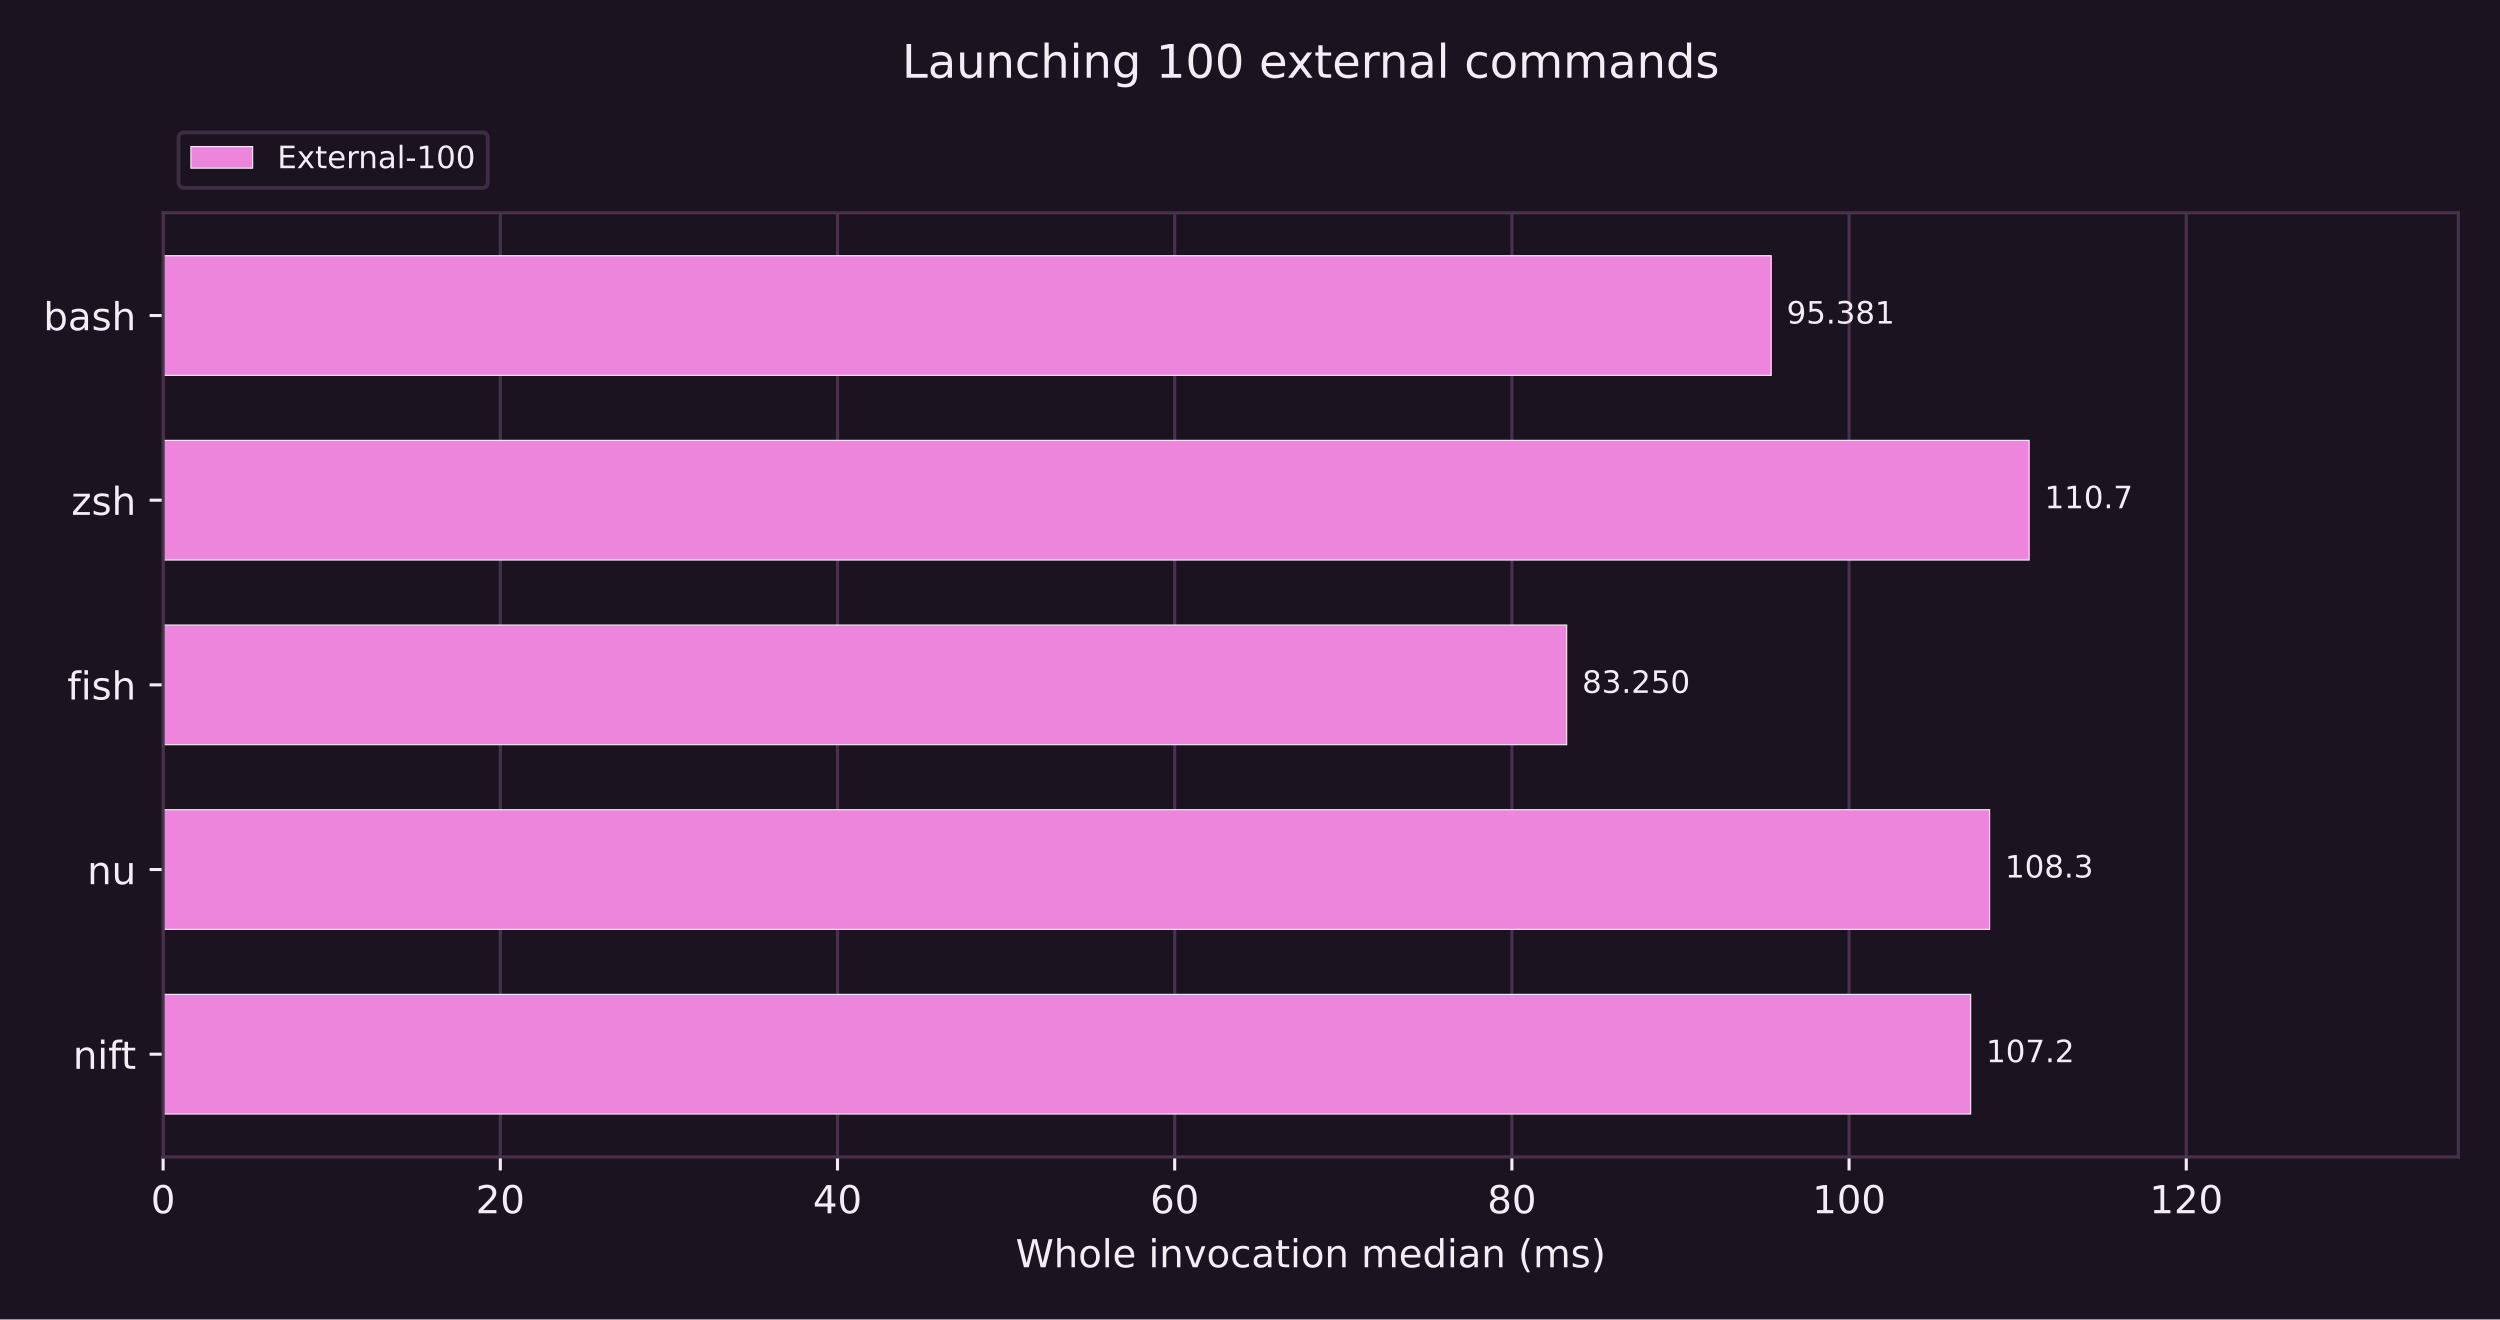
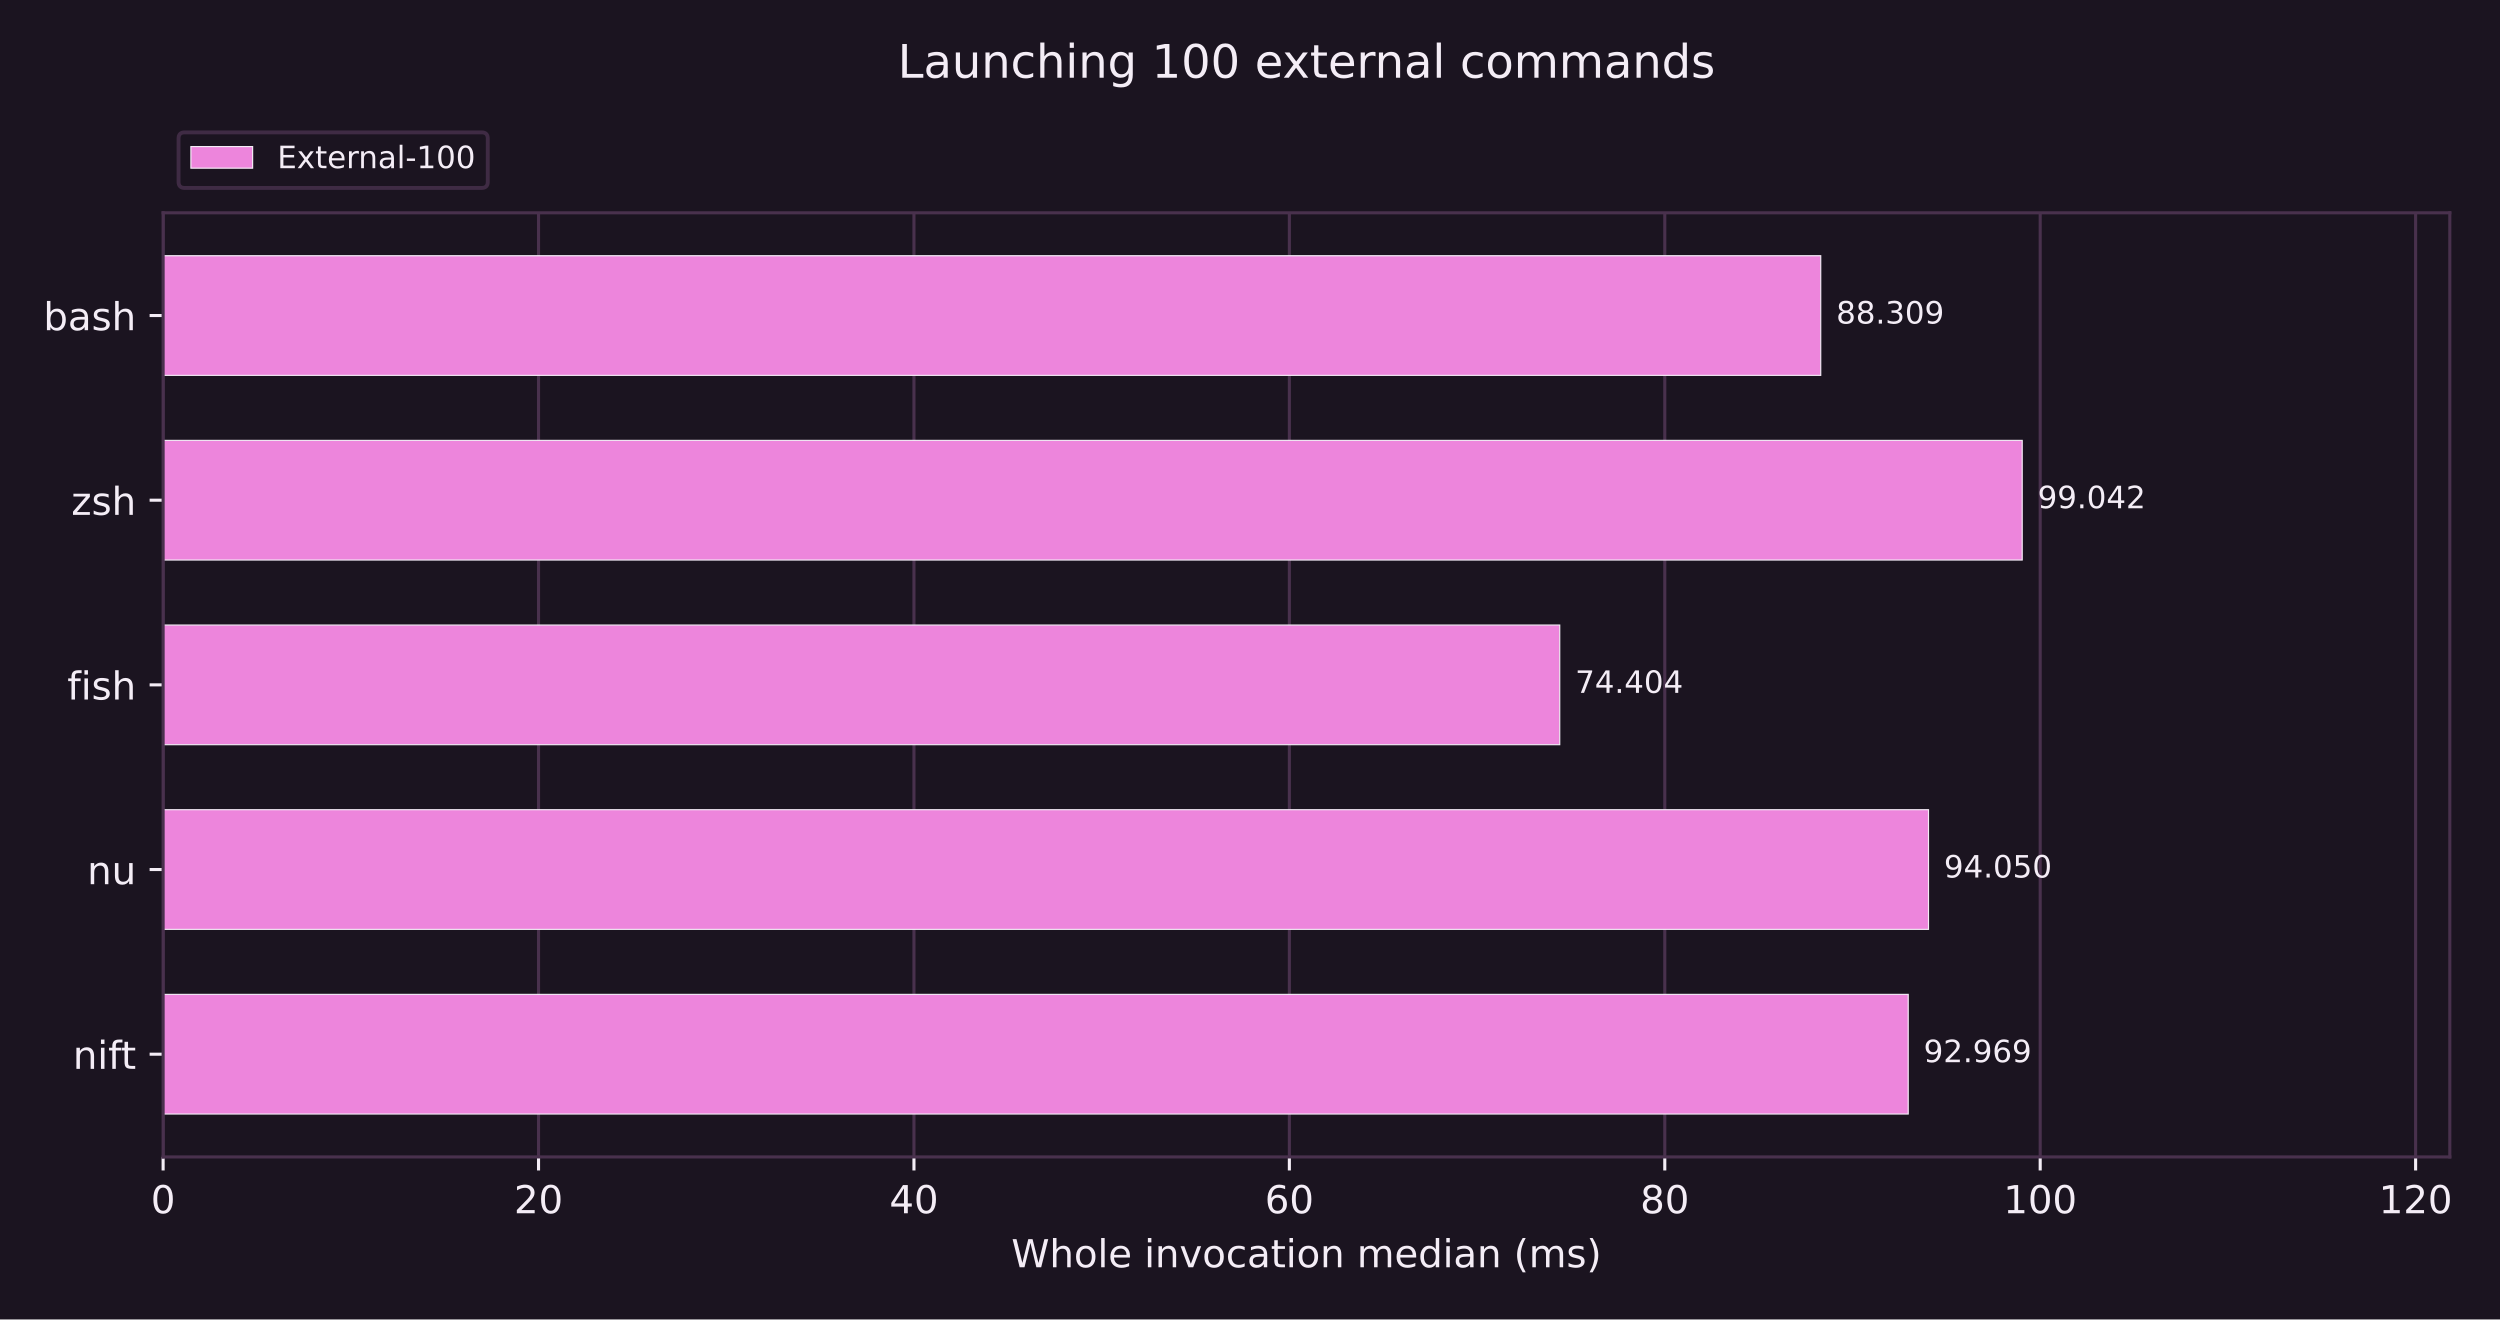
<svg xmlns="http://www.w3.org/2000/svg" xmlns:xlink="http://www.w3.org/1999/xlink" width="648pt" height="342pt" viewBox="0 0 648 342" version="1.1">
  <defs>
    <style type="text/css">*{stroke-linejoin: round; stroke-linecap: butt}</style>
  </defs>
  <g id="figure_1">
    <g id="patch_1">
      <path d="M 0 342  L 648 342  L 648 0  L 0 0  z " style="fill: #1b1420" />
    </g>
    <g id="axes_1">
      <g id="patch_2">
-         <path d="M 42.28 299.878  L 637.2 299.878  L 637.2 55.16  L 42.28 55.16  z " style="fill: #1b1420" />
+         <path d="M 42.28 299.878  L 634.988 299.878  L 634.988 55.16  L 42.28 55.16  z " style="fill: #1b1420" />
      </g>
      <g id="matplotlib.axis_1">
        <g id="xtick_1">
          <g id="line2d_1">
-             <path d="M 42.28 299.878  L 42.28 55.16  " clip-path="url(#p29268494ac)" style="fill: none; stroke: #49314d; stroke-width: 0.8; stroke-linecap: square" />
+             <path d="M 42.28 299.878  L 42.28 55.16  " clip-path="url(#pf2bfe2a7ea)" style="fill: none; stroke: #49314d; stroke-width: 0.8; stroke-linecap: square" />
          </g>
          <g id="line2d_2">
            <defs>
              <path id="m17a246e4b5" d="M 0 0  L 0 3.5  " style="stroke: #f4edf6; stroke-width: 0.8" />
            </defs>
            <g>
              <use xlink:href="#m17a246e4b5" x="42.28" y="299.878" style="fill: #f4edf6; stroke: #f4edf6; stroke-width: 0.8" />
            </g>
          </g>
          <g id="text_1">
            <text style="font-size: 10px; font-family: 'DejaVu Sans'; text-anchor: middle; fill: #f4edf6" x="42.28" y="314.475" transform="rotate(-0 42.28 314.4753)">0</text>
          </g>
        </g>
        <g id="xtick_2">
          <g id="line2d_3">
-             <path d="M 129.68 299.878  L 129.68 55.16  " clip-path="url(#p29268494ac)" style="fill: none; stroke: #49314d; stroke-width: 0.8; stroke-linecap: square" />
+             <path d="M 139.588 299.878  L 139.588 55.16  " clip-path="url(#pf2bfe2a7ea)" style="fill: none; stroke: #49314d; stroke-width: 0.8; stroke-linecap: square" />
          </g>
          <g id="line2d_4">
            <g>
-               <use xlink:href="#m17a246e4b5" x="129.68" y="299.878" style="fill: #f4edf6; stroke: #f4edf6; stroke-width: 0.8" />
+               <use xlink:href="#m17a246e4b5" x="139.588" y="299.878" style="fill: #f4edf6; stroke: #f4edf6; stroke-width: 0.8" />
            </g>
          </g>
          <g id="text_2">
-             <text style="font-size: 10px; font-family: 'DejaVu Sans'; text-anchor: middle; fill: #f4edf6" x="129.68" y="314.475" transform="rotate(-0 129.6802 314.4753)">20</text>
+             <text style="font-size: 10px; font-family: 'DejaVu Sans'; text-anchor: middle; fill: #f4edf6" x="139.588" y="314.475" transform="rotate(-0 139.5878 314.4753)">20</text>
          </g>
        </g>
        <g id="xtick_3">
          <g id="line2d_5">
-             <path d="M 217.08 299.878  L 217.08 55.16  " clip-path="url(#p29268494ac)" style="fill: none; stroke: #49314d; stroke-width: 0.8; stroke-linecap: square" />
+             <path d="M 236.896 299.878  L 236.896 55.16  " clip-path="url(#pf2bfe2a7ea)" style="fill: none; stroke: #49314d; stroke-width: 0.8; stroke-linecap: square" />
          </g>
          <g id="line2d_6">
            <g>
-               <use xlink:href="#m17a246e4b5" x="217.08" y="299.878" style="fill: #f4edf6; stroke: #f4edf6; stroke-width: 0.8" />
+               <use xlink:href="#m17a246e4b5" x="236.896" y="299.878" style="fill: #f4edf6; stroke: #f4edf6; stroke-width: 0.8" />
            </g>
          </g>
          <g id="text_3">
-             <text style="font-size: 10px; font-family: 'DejaVu Sans'; text-anchor: middle; fill: #f4edf6" x="217.08" y="314.475" transform="rotate(-0 217.0805 314.4753)">40</text>
+             <text style="font-size: 10px; font-family: 'DejaVu Sans'; text-anchor: middle; fill: #f4edf6" x="236.896" y="314.475" transform="rotate(-0 236.8956 314.4753)">40</text>
          </g>
        </g>
        <g id="xtick_4">
          <g id="line2d_7">
-             <path d="M 304.481 299.878  L 304.481 55.16  " clip-path="url(#p29268494ac)" style="fill: none; stroke: #49314d; stroke-width: 0.8; stroke-linecap: square" />
+             <path d="M 334.203 299.878  L 334.203 55.16  " clip-path="url(#pf2bfe2a7ea)" style="fill: none; stroke: #49314d; stroke-width: 0.8; stroke-linecap: square" />
          </g>
          <g id="line2d_8">
            <g>
-               <use xlink:href="#m17a246e4b5" x="304.481" y="299.878" style="fill: #f4edf6; stroke: #f4edf6; stroke-width: 0.8" />
+               <use xlink:href="#m17a246e4b5" x="334.203" y="299.878" style="fill: #f4edf6; stroke: #f4edf6; stroke-width: 0.8" />
            </g>
          </g>
          <g id="text_4">
-             <text style="font-size: 10px; font-family: 'DejaVu Sans'; text-anchor: middle; fill: #f4edf6" x="304.481" y="314.475" transform="rotate(-0 304.4807 314.4753)">60</text>
+             <text style="font-size: 10px; font-family: 'DejaVu Sans'; text-anchor: middle; fill: #f4edf6" x="334.203" y="314.475" transform="rotate(-0 334.2034 314.4753)">60</text>
          </g>
        </g>
        <g id="xtick_5">
          <g id="line2d_9">
-             <path d="M 391.881 299.878  L 391.881 55.16  " clip-path="url(#p29268494ac)" style="fill: none; stroke: #49314d; stroke-width: 0.8; stroke-linecap: square" />
+             <path d="M 431.511 299.878  L 431.511 55.16  " clip-path="url(#pf2bfe2a7ea)" style="fill: none; stroke: #49314d; stroke-width: 0.8; stroke-linecap: square" />
          </g>
          <g id="line2d_10">
            <g>
-               <use xlink:href="#m17a246e4b5" x="391.881" y="299.878" style="fill: #f4edf6; stroke: #f4edf6; stroke-width: 0.8" />
+               <use xlink:href="#m17a246e4b5" x="431.511" y="299.878" style="fill: #f4edf6; stroke: #f4edf6; stroke-width: 0.8" />
            </g>
          </g>
          <g id="text_5">
-             <text style="font-size: 10px; font-family: 'DejaVu Sans'; text-anchor: middle; fill: #f4edf6" x="391.881" y="314.475" transform="rotate(-0 391.8809 314.4753)">80</text>
+             <text style="font-size: 10px; font-family: 'DejaVu Sans'; text-anchor: middle; fill: #f4edf6" x="431.511" y="314.475" transform="rotate(-0 431.5112 314.4753)">80</text>
          </g>
        </g>
        <g id="xtick_6">
          <g id="line2d_11">
-             <path d="M 479.281 299.878  L 479.281 55.16  " clip-path="url(#p29268494ac)" style="fill: none; stroke: #49314d; stroke-width: 0.8; stroke-linecap: square" />
+             <path d="M 528.819 299.878  L 528.819 55.16  " clip-path="url(#pf2bfe2a7ea)" style="fill: none; stroke: #49314d; stroke-width: 0.8; stroke-linecap: square" />
          </g>
          <g id="line2d_12">
            <g>
-               <use xlink:href="#m17a246e4b5" x="479.281" y="299.878" style="fill: #f4edf6; stroke: #f4edf6; stroke-width: 0.8" />
+               <use xlink:href="#m17a246e4b5" x="528.819" y="299.878" style="fill: #f4edf6; stroke: #f4edf6; stroke-width: 0.8" />
            </g>
          </g>
          <g id="text_6">
-             <text style="font-size: 10px; font-family: 'DejaVu Sans'; text-anchor: middle; fill: #f4edf6" x="479.281" y="314.475" transform="rotate(-0 479.2811 314.4753)">100</text>
+             <text style="font-size: 10px; font-family: 'DejaVu Sans'; text-anchor: middle; fill: #f4edf6" x="528.819" y="314.475" transform="rotate(-0 528.819 314.4753)">100</text>
          </g>
        </g>
        <g id="xtick_7">
          <g id="line2d_13">
-             <path d="M 566.681 299.878  L 566.681 55.16  " clip-path="url(#p29268494ac)" style="fill: none; stroke: #49314d; stroke-width: 0.8; stroke-linecap: square" />
+             <path d="M 626.127 299.878  L 626.127 55.16  " clip-path="url(#pf2bfe2a7ea)" style="fill: none; stroke: #49314d; stroke-width: 0.8; stroke-linecap: square" />
          </g>
          <g id="line2d_14">
            <g>
-               <use xlink:href="#m17a246e4b5" x="566.681" y="299.878" style="fill: #f4edf6; stroke: #f4edf6; stroke-width: 0.8" />
+               <use xlink:href="#m17a246e4b5" x="626.127" y="299.878" style="fill: #f4edf6; stroke: #f4edf6; stroke-width: 0.8" />
            </g>
          </g>
          <g id="text_7">
-             <text style="font-size: 10px; font-family: 'DejaVu Sans'; text-anchor: middle; fill: #f4edf6" x="566.681" y="314.475" transform="rotate(-0 566.6814 314.4753)">120</text>
+             <text style="font-size: 10px; font-family: 'DejaVu Sans'; text-anchor: middle; fill: #f4edf6" x="626.127" y="314.475" transform="rotate(-0 626.1268 314.4753)">120</text>
          </g>
        </g>
        <g id="text_8">
-           <text style="font-size: 10px; font-family: 'DejaVu Sans'; text-anchor: middle; fill: #f4edf6" x="339.74" y="328.476" transform="rotate(-0 339.74 328.4761)">Whole invocation median (ms)</text>
+           <text style="font-size: 10px; font-family: 'DejaVu Sans'; text-anchor: middle; fill: #f4edf6" x="338.634" y="328.476" transform="rotate(-0 338.6342 328.4761)">Whole invocation median (ms)</text>
        </g>
      </g>
      <g id="matplotlib.axis_2">
        <g id="ytick_1">
          <g id="line2d_15">
            <defs>
              <path id="m6226300c67" d="M 0 0  L -3.5 0  " style="stroke: #f4edf6; stroke-width: 0.8" />
            </defs>
            <g>
              <use xlink:href="#m6226300c67" x="42.28" y="81.791" style="fill: #f4edf6; stroke: #f4edf6; stroke-width: 0.8" />
            </g>
          </g>
          <g id="text_9">
            <text style="font-size: 10px; font-family: 'DejaVu Sans'; text-anchor: end; fill: #f4edf6" x="35.28" y="85.591" transform="rotate(-0 35.28 85.5906)">bash</text>
          </g>
        </g>
        <g id="ytick_2">
          <g id="line2d_16">
            <g>
              <use xlink:href="#m6226300c67" x="42.28" y="129.655" style="fill: #f4edf6; stroke: #f4edf6; stroke-width: 0.8" />
            </g>
          </g>
          <g id="text_10">
            <text style="font-size: 10px; font-family: 'DejaVu Sans'; text-anchor: end; fill: #f4edf6" x="35.28" y="133.454" transform="rotate(-0 35.28 133.4543)">zsh</text>
          </g>
        </g>
        <g id="ytick_3">
          <g id="line2d_17">
            <g>
              <use xlink:href="#m6226300c67" x="42.28" y="177.519" style="fill: #f4edf6; stroke: #f4edf6; stroke-width: 0.8" />
            </g>
          </g>
          <g id="text_11">
            <text style="font-size: 10px; font-family: 'DejaVu Sans'; text-anchor: end; fill: #f4edf6" x="35.28" y="181.318" transform="rotate(-0 35.28 181.318)">fish</text>
          </g>
        </g>
        <g id="ytick_4">
          <g id="line2d_18">
            <g>
              <use xlink:href="#m6226300c67" x="42.28" y="225.383" style="fill: #f4edf6; stroke: #f4edf6; stroke-width: 0.8" />
            </g>
          </g>
          <g id="text_12">
            <text style="font-size: 10px; font-family: 'DejaVu Sans'; text-anchor: end; fill: #f4edf6" x="35.28" y="229.181" transform="rotate(-0 35.28 229.1814)">nu</text>
          </g>
        </g>
        <g id="ytick_5">
          <g id="line2d_19">
            <g>
              <use xlink:href="#m6226300c67" x="42.28" y="273.246" style="fill: #f4edf6; stroke: #f4edf6; stroke-width: 0.8" />
            </g>
          </g>
          <g id="text_13">
            <text style="font-size: 10px; font-family: 'DejaVu Sans'; text-anchor: end; fill: #f4edf6" x="35.28" y="277.045" transform="rotate(-0 35.28 277.0455)">nift</text>
          </g>
        </g>
      </g>
      <g id="patch_3">
-         <path d="M 42.28 66.284  L 459.095 66.284  L 459.095 97.299  L 42.28 97.299  z " clip-path="url(#p29268494ac)" style="fill: #ed85dc; stroke: #f4edf6; stroke-width: 0.3; stroke-linejoin: miter" />
+         <path d="M 42.28 66.284  L 471.936 66.284  L 471.936 97.299  L 42.28 97.299  z " clip-path="url(#pf2bfe2a7ea)" style="fill: #ed85dc; stroke: #f4edf6; stroke-width: 0.3; stroke-linejoin: miter" />
      </g>
      <g id="patch_4">
-         <path d="M 42.28 114.147  L 525.955 114.147  L 525.955 145.163  L 42.28 145.163  z " clip-path="url(#p29268494ac)" style="fill: #ed85dc; stroke: #f4edf6; stroke-width: 0.3; stroke-linejoin: miter" />
+         <path d="M 42.28 114.147  L 524.157 114.147  L 524.157 145.163  L 42.28 145.163  z " clip-path="url(#pf2bfe2a7ea)" style="fill: #ed85dc; stroke: #f4edf6; stroke-width: 0.3; stroke-linejoin: miter" />
      </g>
      <g id="patch_5">
-         <path d="M 42.28 162.011  L 406.083 162.011  L 406.083 193.027  L 42.28 193.027  z " clip-path="url(#p29268494ac)" style="fill: #ed85dc; stroke: #f4edf6; stroke-width: 0.3; stroke-linejoin: miter" />
+         <path d="M 42.28 162.011  L 404.285 162.011  L 404.285 193.027  L 42.28 193.027  z " clip-path="url(#pf2bfe2a7ea)" style="fill: #ed85dc; stroke: #f4edf6; stroke-width: 0.3; stroke-linejoin: miter" />
      </g>
      <g id="patch_6">
-         <path d="M 42.28 209.875  L 515.705 209.875  L 515.705 240.89  L 42.28 240.89  z " clip-path="url(#p29268494ac)" style="fill: #ed85dc; stroke: #f4edf6; stroke-width: 0.3; stroke-linejoin: miter" />
+         <path d="M 42.28 209.875  L 499.87 209.875  L 499.87 240.89  L 42.28 240.89  z " clip-path="url(#pf2bfe2a7ea)" style="fill: #ed85dc; stroke: #f4edf6; stroke-width: 0.3; stroke-linejoin: miter" />
      </g>
      <g id="patch_7">
-         <path d="M 42.28 257.738  L 510.796 257.738  L 510.796 288.754  L 42.28 288.754  z " clip-path="url(#p29268494ac)" style="fill: #ed85dc; stroke: #f4edf6; stroke-width: 0.3; stroke-linejoin: miter" />
+         <path d="M 42.28 257.738  L 494.61 257.738  L 494.61 288.754  L 42.28 288.754  z " clip-path="url(#pf2bfe2a7ea)" style="fill: #ed85dc; stroke: #f4edf6; stroke-width: 0.3; stroke-linejoin: miter" />
      </g>
      <g id="patch_8">
        <path d="M 42.28 299.878  L 42.28 55.16  " style="fill: none; stroke: #49314d; stroke-width: 0.8; stroke-linejoin: miter; stroke-linecap: square" />
      </g>
      <g id="patch_9">
-         <path d="M 637.2 299.878  L 637.2 55.16  " style="fill: none; stroke: #49314d; stroke-width: 0.8; stroke-linejoin: miter; stroke-linecap: square" />
+         <path d="M 634.988 299.878  L 634.988 55.16  " style="fill: none; stroke: #49314d; stroke-width: 0.8; stroke-linejoin: miter; stroke-linecap: square" />
      </g>
      <g id="patch_10">
-         <path d="M 42.28 299.878  L 637.2 299.878  " style="fill: none; stroke: #49314d; stroke-width: 0.8; stroke-linejoin: miter; stroke-linecap: square" />
+         <path d="M 42.28 299.878  L 634.988 299.878  " style="fill: none; stroke: #49314d; stroke-width: 0.8; stroke-linejoin: miter; stroke-linecap: square" />
      </g>
      <g id="patch_11">
-         <path d="M 42.28 55.16  L 637.2 55.16  " style="fill: none; stroke: #49314d; stroke-width: 0.8; stroke-linejoin: miter; stroke-linecap: square" />
+         <path d="M 42.28 55.16  L 634.988 55.16  " style="fill: none; stroke: #49314d; stroke-width: 0.8; stroke-linejoin: miter; stroke-linecap: square" />
      </g>
      <g id="text_14">
-         <text style="font-size: 8px; font-family: 'DejaVu Sans'; text-anchor: start; fill: #f4edf6" x="463.095" y="83.87" transform="rotate(-0 463.0951 83.8695)">95.381</text>
+         <text style="font-size: 8px; font-family: 'DejaVu Sans'; text-anchor: start; fill: #f4edf6" x="475.936" y="83.87" transform="rotate(-0 475.9361 83.8695)">88.309</text>
      </g>
      <g id="text_15">
-         <text style="font-size: 8px; font-family: 'DejaVu Sans'; text-anchor: start; fill: #f4edf6" x="529.955" y="131.733" transform="rotate(-0 529.9548 131.7332)">110.7</text>
+         <text style="font-size: 8px; font-family: 'DejaVu Sans'; text-anchor: start; fill: #f4edf6" x="528.157" y="131.733" transform="rotate(-0 528.1567 131.7332)">99.042</text>
      </g>
      <g id="text_16">
-         <text style="font-size: 8px; font-family: 'DejaVu Sans'; text-anchor: start; fill: #f4edf6" x="410.083" y="179.597" transform="rotate(-0 410.0832 179.597)">83.250</text>
+         <text style="font-size: 8px; font-family: 'DejaVu Sans'; text-anchor: start; fill: #f4edf6" x="408.285" y="179.597" transform="rotate(-0 408.2852 179.597)">74.404</text>
      </g>
      <g id="text_17">
-         <text style="font-size: 8px; font-family: 'DejaVu Sans'; text-anchor: start; fill: #f4edf6" x="519.705" y="227.461" transform="rotate(-0 519.705 227.4607)">108.3</text>
+         <text style="font-size: 8px; font-family: 'DejaVu Sans'; text-anchor: start; fill: #f4edf6" x="503.87" y="227.461" transform="rotate(-0 503.8703 227.4607)">94.050</text>
      </g>
      <g id="text_18">
-         <text style="font-size: 8px; font-family: 'DejaVu Sans'; text-anchor: start; fill: #f4edf6" x="514.796" y="275.324" transform="rotate(-0 514.7962 275.3244)">107.2</text>
+         <text style="font-size: 8px; font-family: 'DejaVu Sans'; text-anchor: start; fill: #f4edf6" x="498.61" y="275.324" transform="rotate(-0 498.61 275.3244)">92.969</text>
      </g>
      <g id="text_19">
-         <text style="font-size: 12px; font-family: 'DejaVu Sans'; text-anchor: middle; fill: #f4edf6" x="339.74" y="20.16" transform="rotate(-0 339.74 20.16)">Launching 100 external commands</text>
+         <text style="font-size: 12px; font-family: 'DejaVu Sans'; text-anchor: middle; fill: #f4edf6" x="338.634" y="20.16" transform="rotate(-0 338.6342 20.16)">Launching 100 external commands</text>
      </g>
      <g id="legend_1">
        <g id="patch_12">
          <path d="M 47.88 48.713  L 124.829 48.713  Q 126.429 48.713 126.429 47.113  L 126.429 35.912  Q 126.429 34.312 124.829 34.312  L 47.88 34.312  Q 46.28 34.312 46.28 35.912  L 46.28 47.113  Q 46.28 48.713 47.88 48.713  z " style="fill: #1b1420; opacity: 0.8; stroke: #49314d; stroke-linejoin: miter" />
        </g>
        <g id="patch_13">
          <path d="M 49.48 43.591  L 65.48 43.591  L 65.48 37.991  L 49.48 37.991  z " style="fill: #ed85dc; stroke: #f4edf6; stroke-width: 0.3; stroke-linejoin: miter" />
        </g>
        <g id="text_20">
          <text style="font-size: 8px; font-family: 'DejaVu Sans'; text-anchor: start; fill: #f4edf6" x="71.88" y="43.591" transform="rotate(-0 71.88 43.59095)">External-100</text>
        </g>
      </g>
    </g>
  </g>
  <defs>
-     <clipPath id="p29268494ac">
-       <rect x="42.28" y="55.16" width="594.92" height="244.718" />
+     <clipPath id="pf2bfe2a7ea">
+       <rect x="42.28" y="55.16" width="592.708" height="244.718" />
    </clipPath>
  </defs>
</svg>
